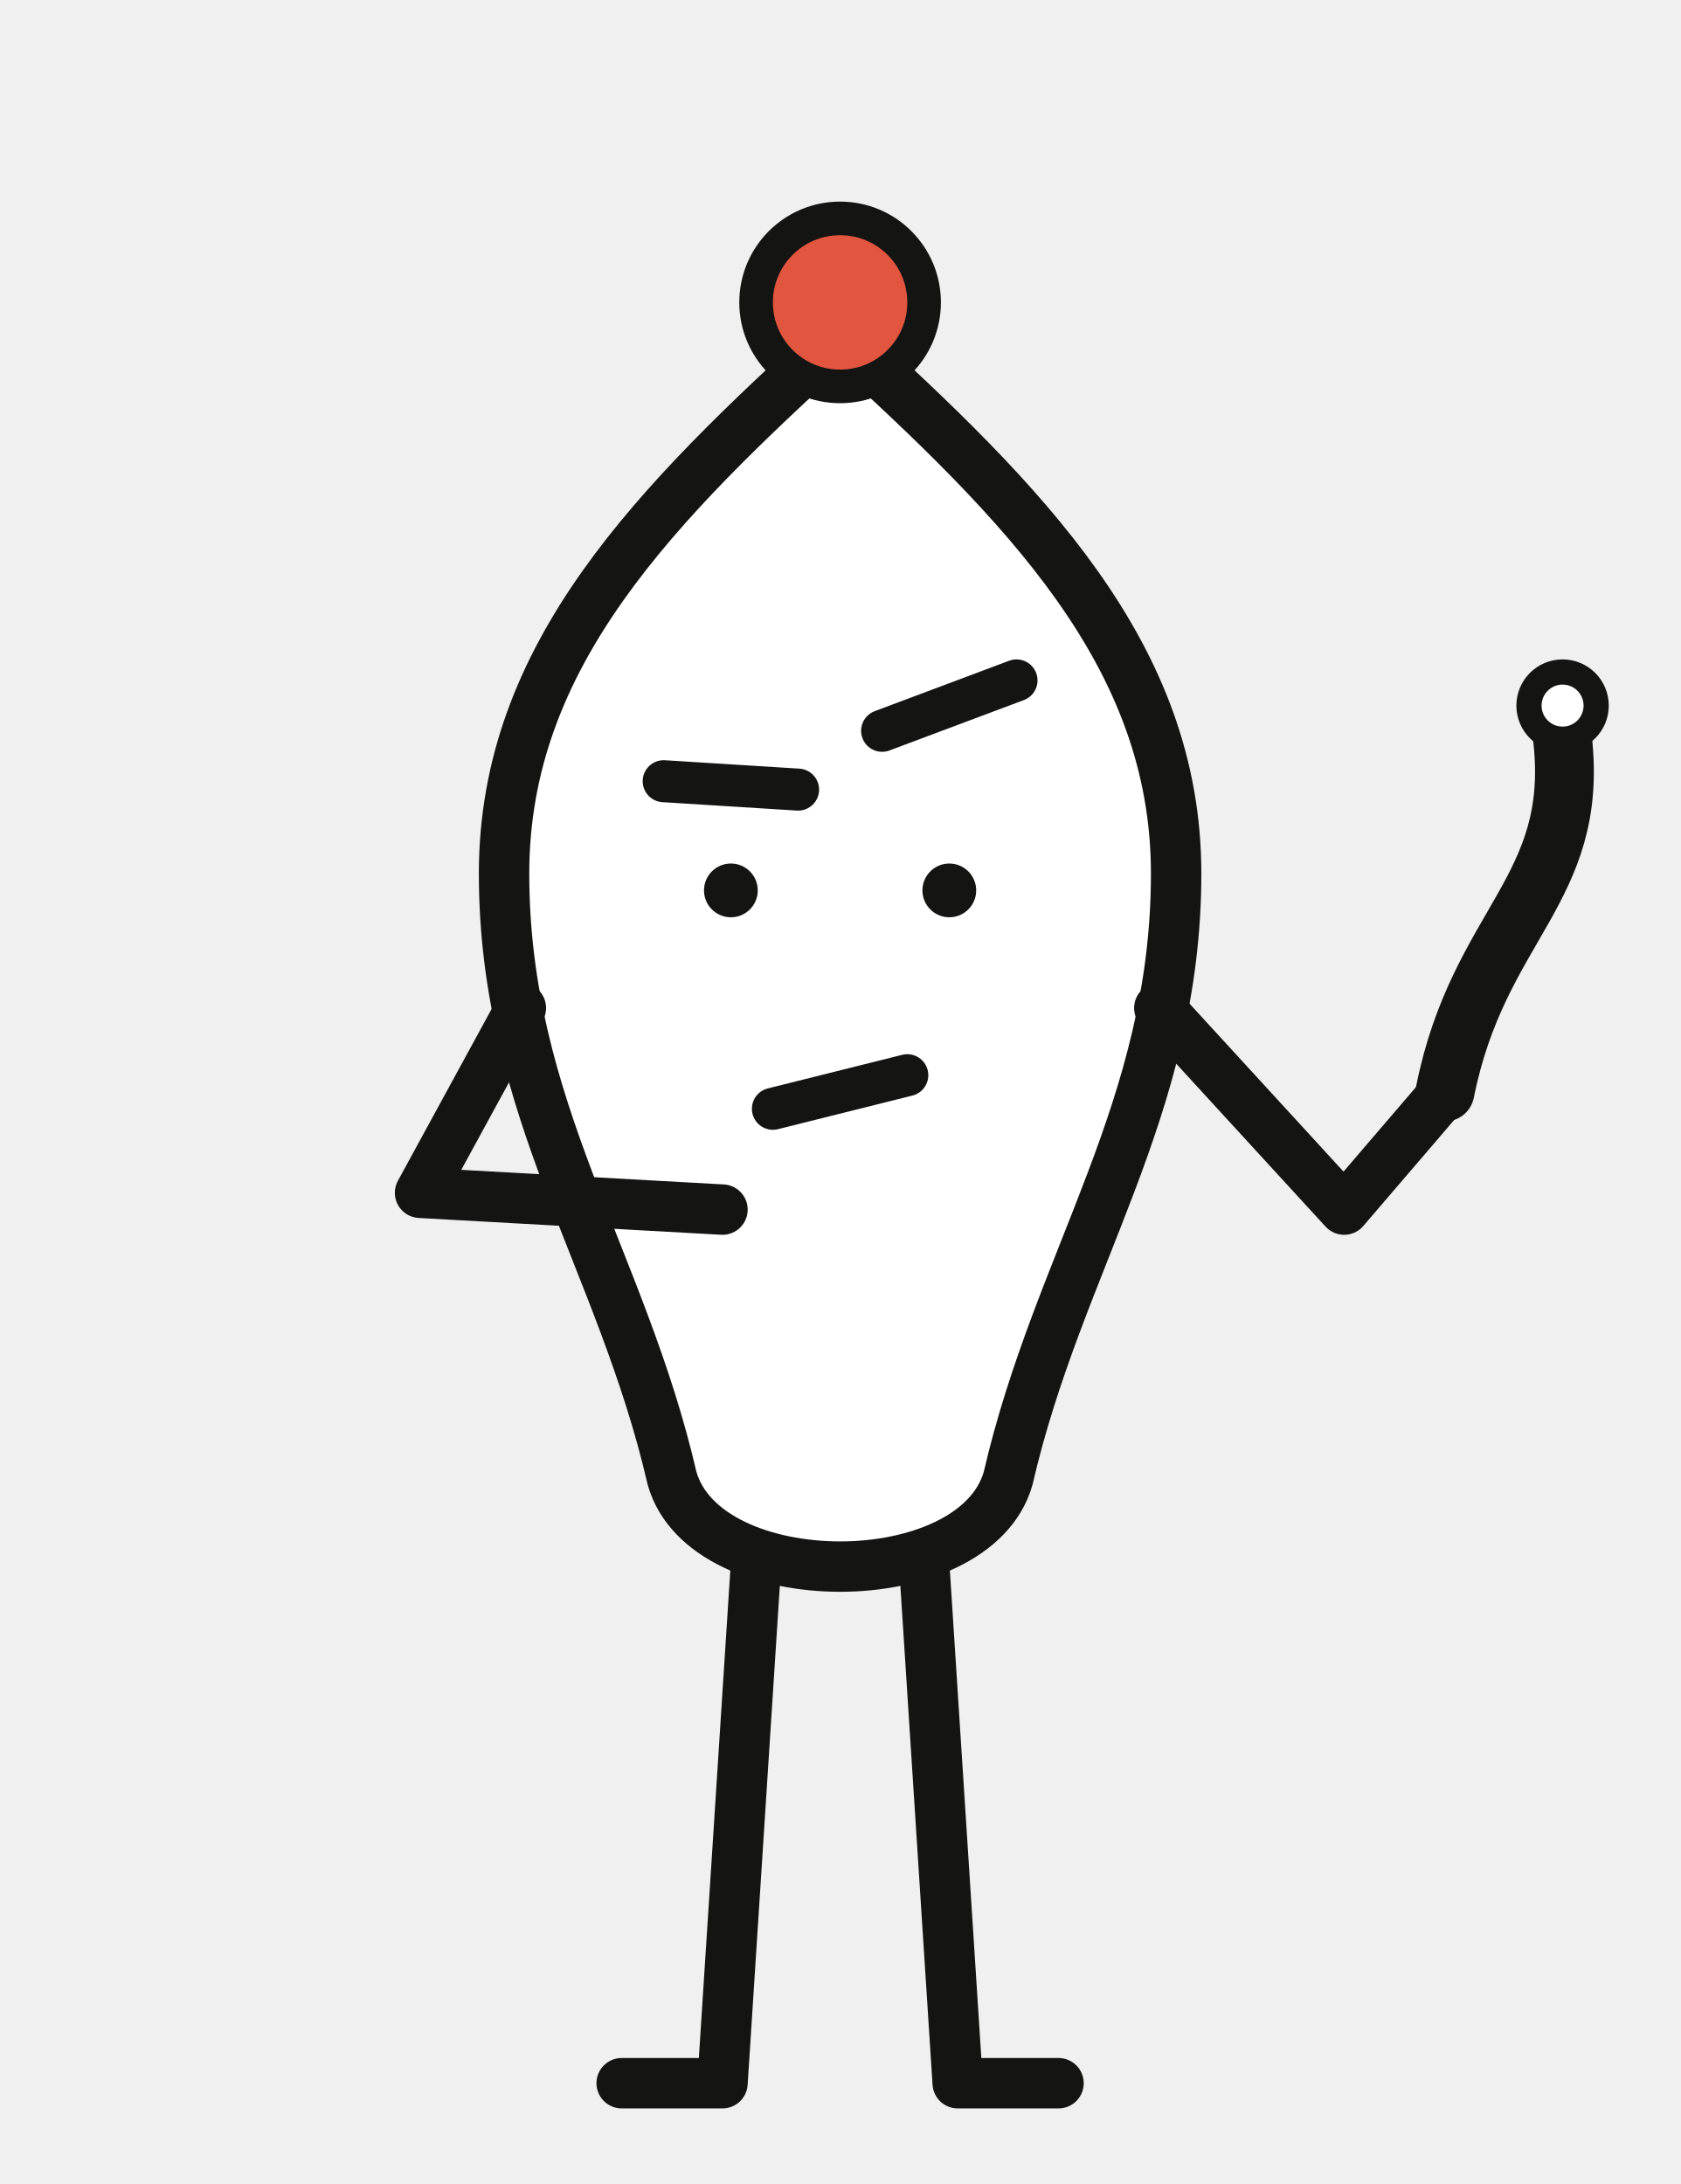
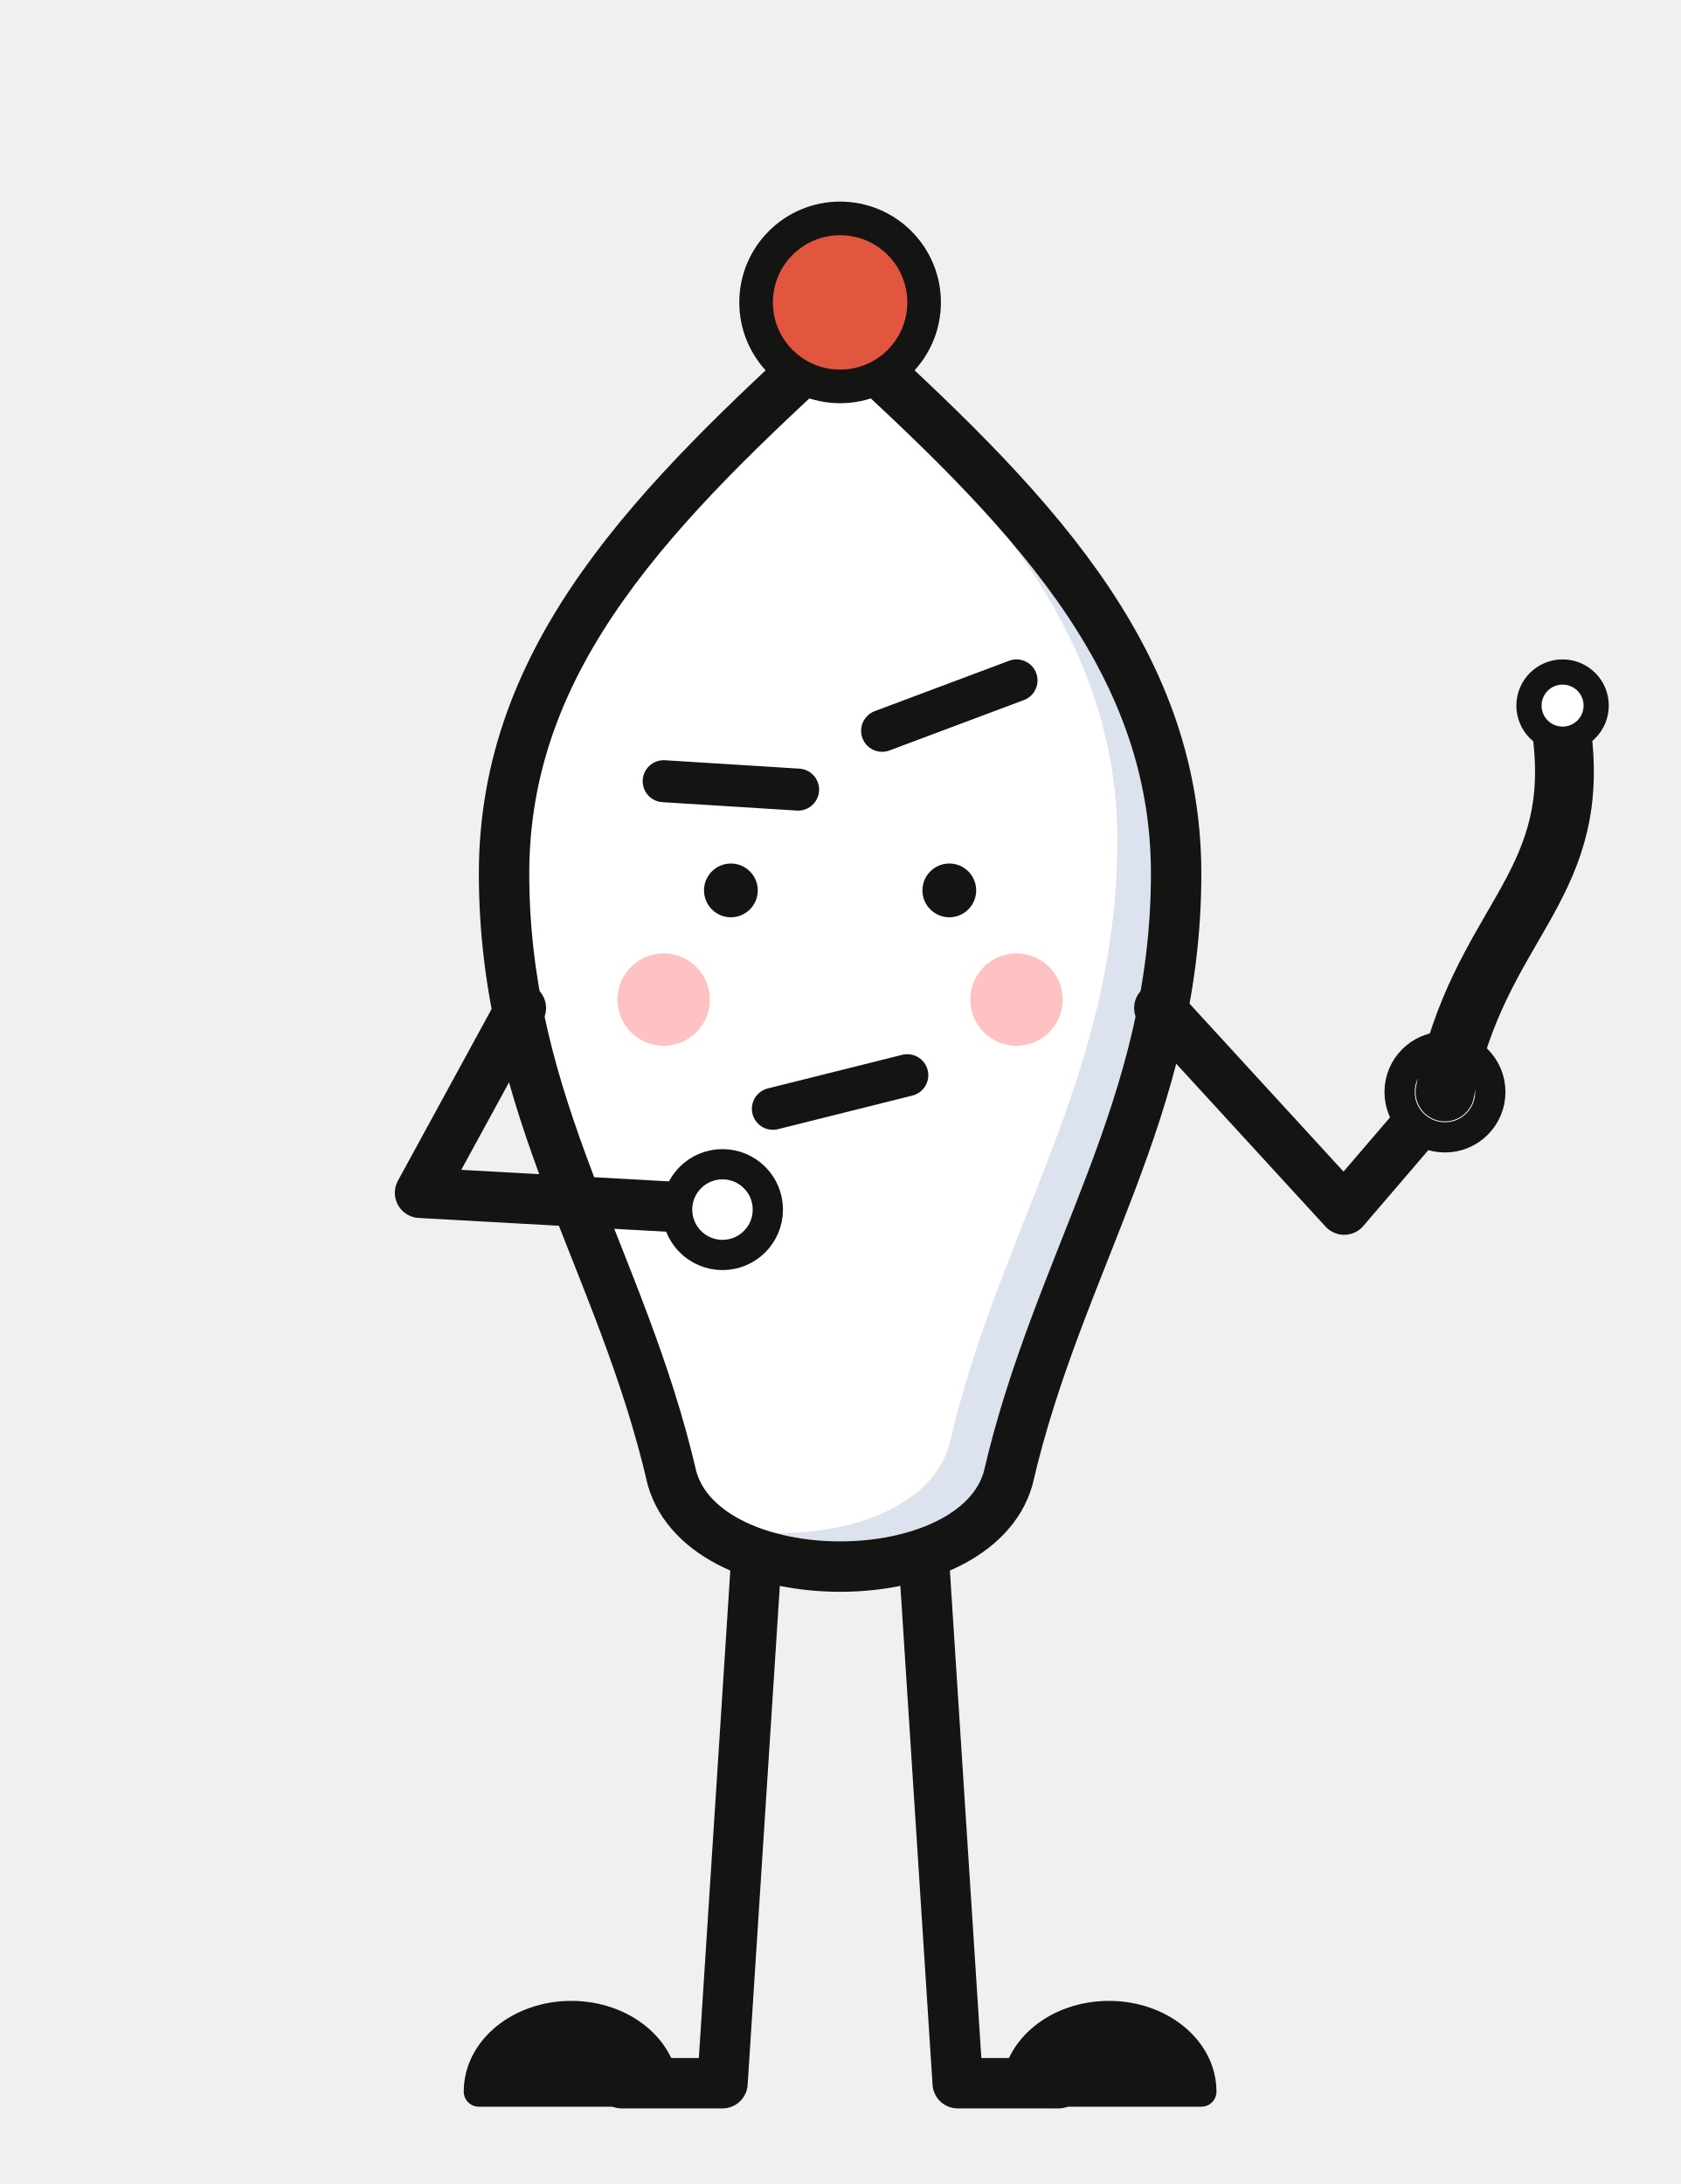
<svg xmlns="http://www.w3.org/2000/svg" viewBox="0 0 200 260" role="img" aria-label="La canine">
  <g fill="none" stroke="#141413" stroke-width="6" stroke-linecap="round" stroke-linejoin="round">
-     <path d="M90 186 L86 248 L74 248" />
-     <path d="M110 186 L114 248 L126 248" />
-     <path d="M100 40 C122 60 140 78 140 104 C140 132 126 150 120 176 C116 190 84 190 80 176 C74 150 60 132 60 104 C60 78 78 60 100 40 Z" fill="#FFFFFF" />
+     <defs>
+       <marker id="dc-main-15" markerUnits="userSpaceOnUse" markerWidth="60" markerHeight="40" refX="30" refY="20" viewBox="0 0 60 40" overflow="visible">
+         <circle cx="30" cy="20" r="5.4" fill="#FFFFFF" stroke="#141413" stroke-width="3.6" />
+       </marker>
+       <marker id="dc-pied-15G" markerUnits="userSpaceOnUse" markerWidth="60" markerHeight="40" refX="30" refY="20" viewBox="0 0 60 40" overflow="visible">
+         <path d="M13 21 A11 9 0 0 1 35 21 Z" fill="#141413" stroke="#141413" stroke-width="3.6" stroke-linejoin="round" />
+       </marker>
+       <marker id="dc-pied-15D" markerUnits="userSpaceOnUse" markerWidth="60" markerHeight="40" refX="30" refY="20" viewBox="0 0 60 40" overflow="visible">
+         <path d="M25 21 A11 9 0 0 1 47 21 Z" fill="#141413" stroke="#141413" stroke-width="3.6" stroke-linejoin="round" />
+       </marker>
+     </defs>
+     <path d="M90 186 L86 248 L74 248" marker-end="url(#dc-pied-15G)" />
+     <path d="M110 186 L114 248 L126 248" marker-end="url(#dc-pied-15D)" />
+     <defs>
+       <clipPath id="dc-corps-15">
+         <path d="M100 40 C122 60 140 78 140 104 C140 132 126 150 120 176 C116 190 84 190 80 176 C74 150 60 132 60 104 C60 78 78 60 100 40 Z" transform="translate(7 4)" />
+       </clipPath>
+     </defs>
+     <path d="M100 40 C122 60 140 78 140 104 C140 132 126 150 120 176 C116 190 84 190 80 176 C74 150 60 132 60 104 C60 78 78 60 100 40 Z" fill="#DCE3EE" stroke="none" />
+     <path d="M100 40 C122 60 140 78 140 104 C140 132 126 150 120 176 C116 190 84 190 80 176 C74 150 60 132 60 104 C60 78 78 60 100 40 Z" fill="#FFFFFF" stroke="none" transform="translate(-7 -4)" clip-path="url(#dc-corps-15)" />
+     <path d="M100 40 C122 60 140 78 140 104 C140 132 126 150 120 176 C116 190 84 190 80 176 C74 150 60 132 60 104 C60 78 78 60 100 40 Z" />
    <circle cx="100" cy="36" r="10" fill="#E2553F" stroke-width="4" />
-     <path d="M62 120 L50 142 L86 144" />
-     <path d="M138 120 L160 144 L172 130" />
+     <path d="M62 120 L50 142 L86 144" marker-end="url(#dc-main-15)" />
+     <path d="M138 120 L160 144 L172 130" marker-end="url(#dc-main-15)" />
+     <circle cx="79" cy="119" r="5.5" fill="#FF9A9A" stroke="none" opacity="0.6" />
+     <circle cx="121" cy="119" r="5.5" fill="#FF9A9A" stroke="none" opacity="0.6" />
    <g stroke-width="5">
      <path transform="translate(87 92) scale(1)" d="M-8 1 L8 2" />
      <path transform="translate(113 92) scale(1)" d="M-8 -5 L8 -11" />
      <g transform="translate(87 106) scale(1)">
        <circle r="3.2" fill="#141413" stroke="none" />
      </g>
      <g transform="translate(113 106) scale(1)">
        <circle r="3.2" fill="#141413" stroke="none" />
      </g>
      <path transform="translate(100 130) scale(1)" d="M-8 2 L8 -2" />
    </g>
    <path d="M172 130 C176 110 188 106 186 88" stroke-width="7" />
    <circle cx="186" cy="84" r="4" fill="#FFFFFF" stroke-width="3" />
  </g>
</svg>
